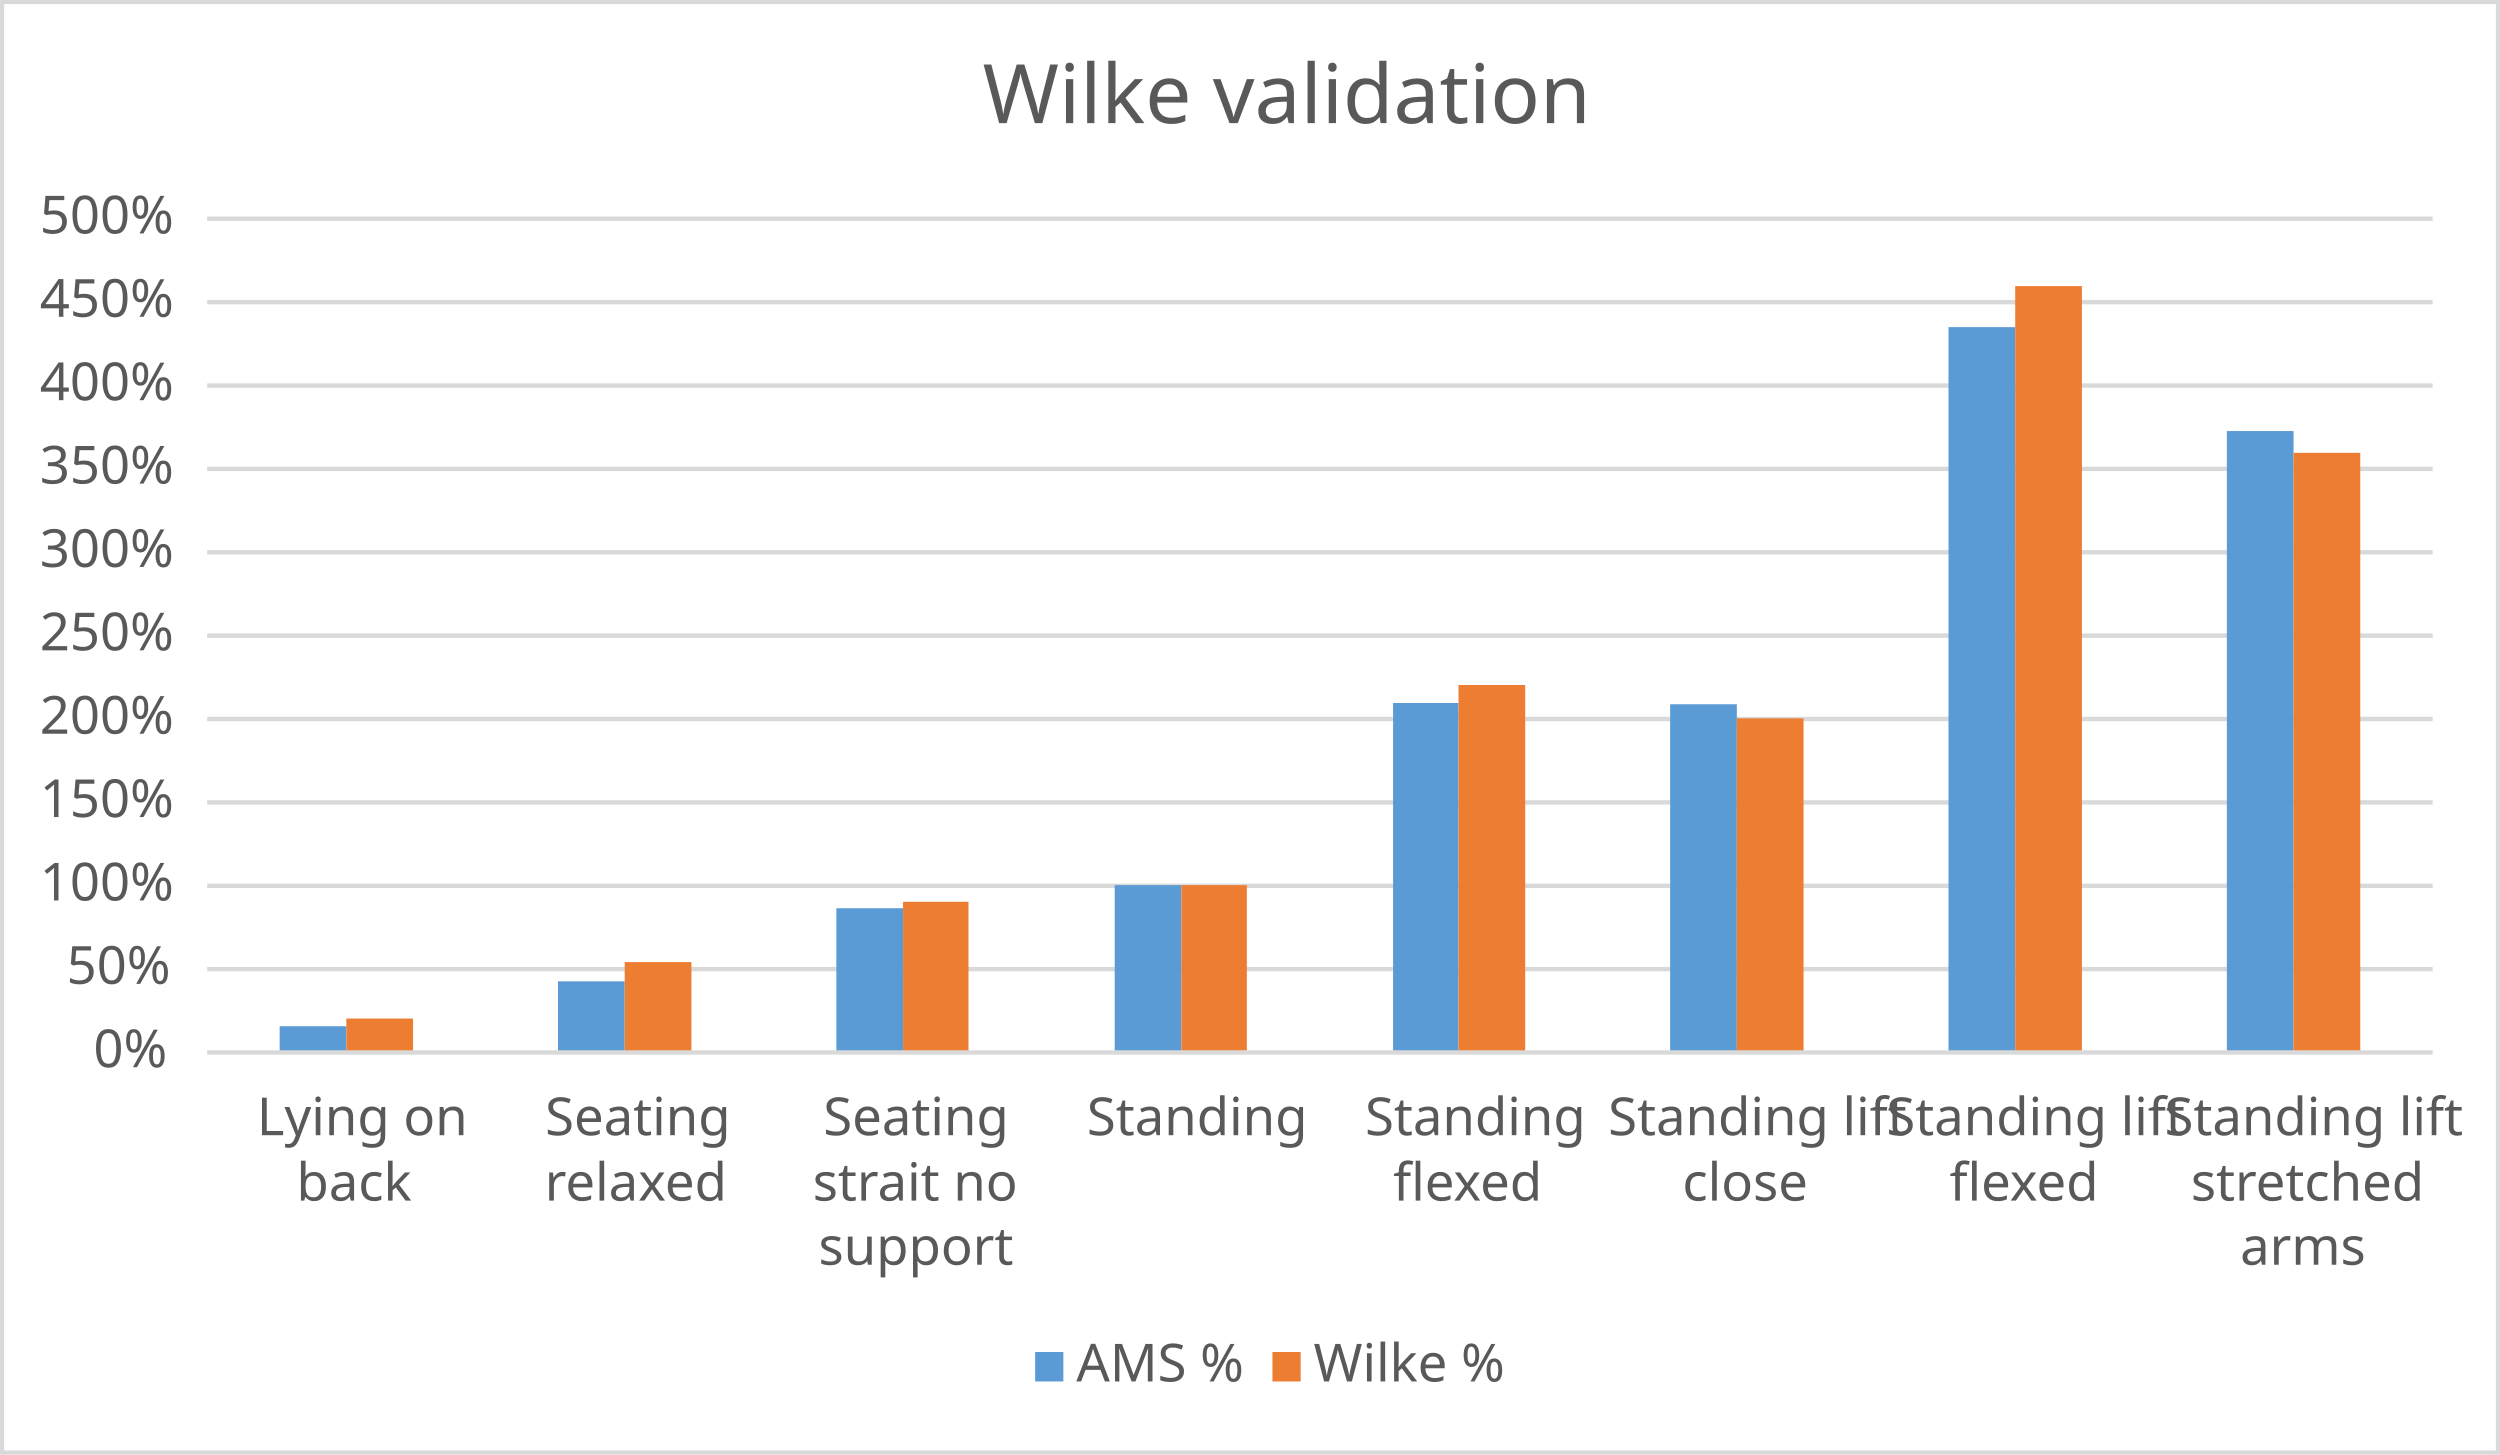
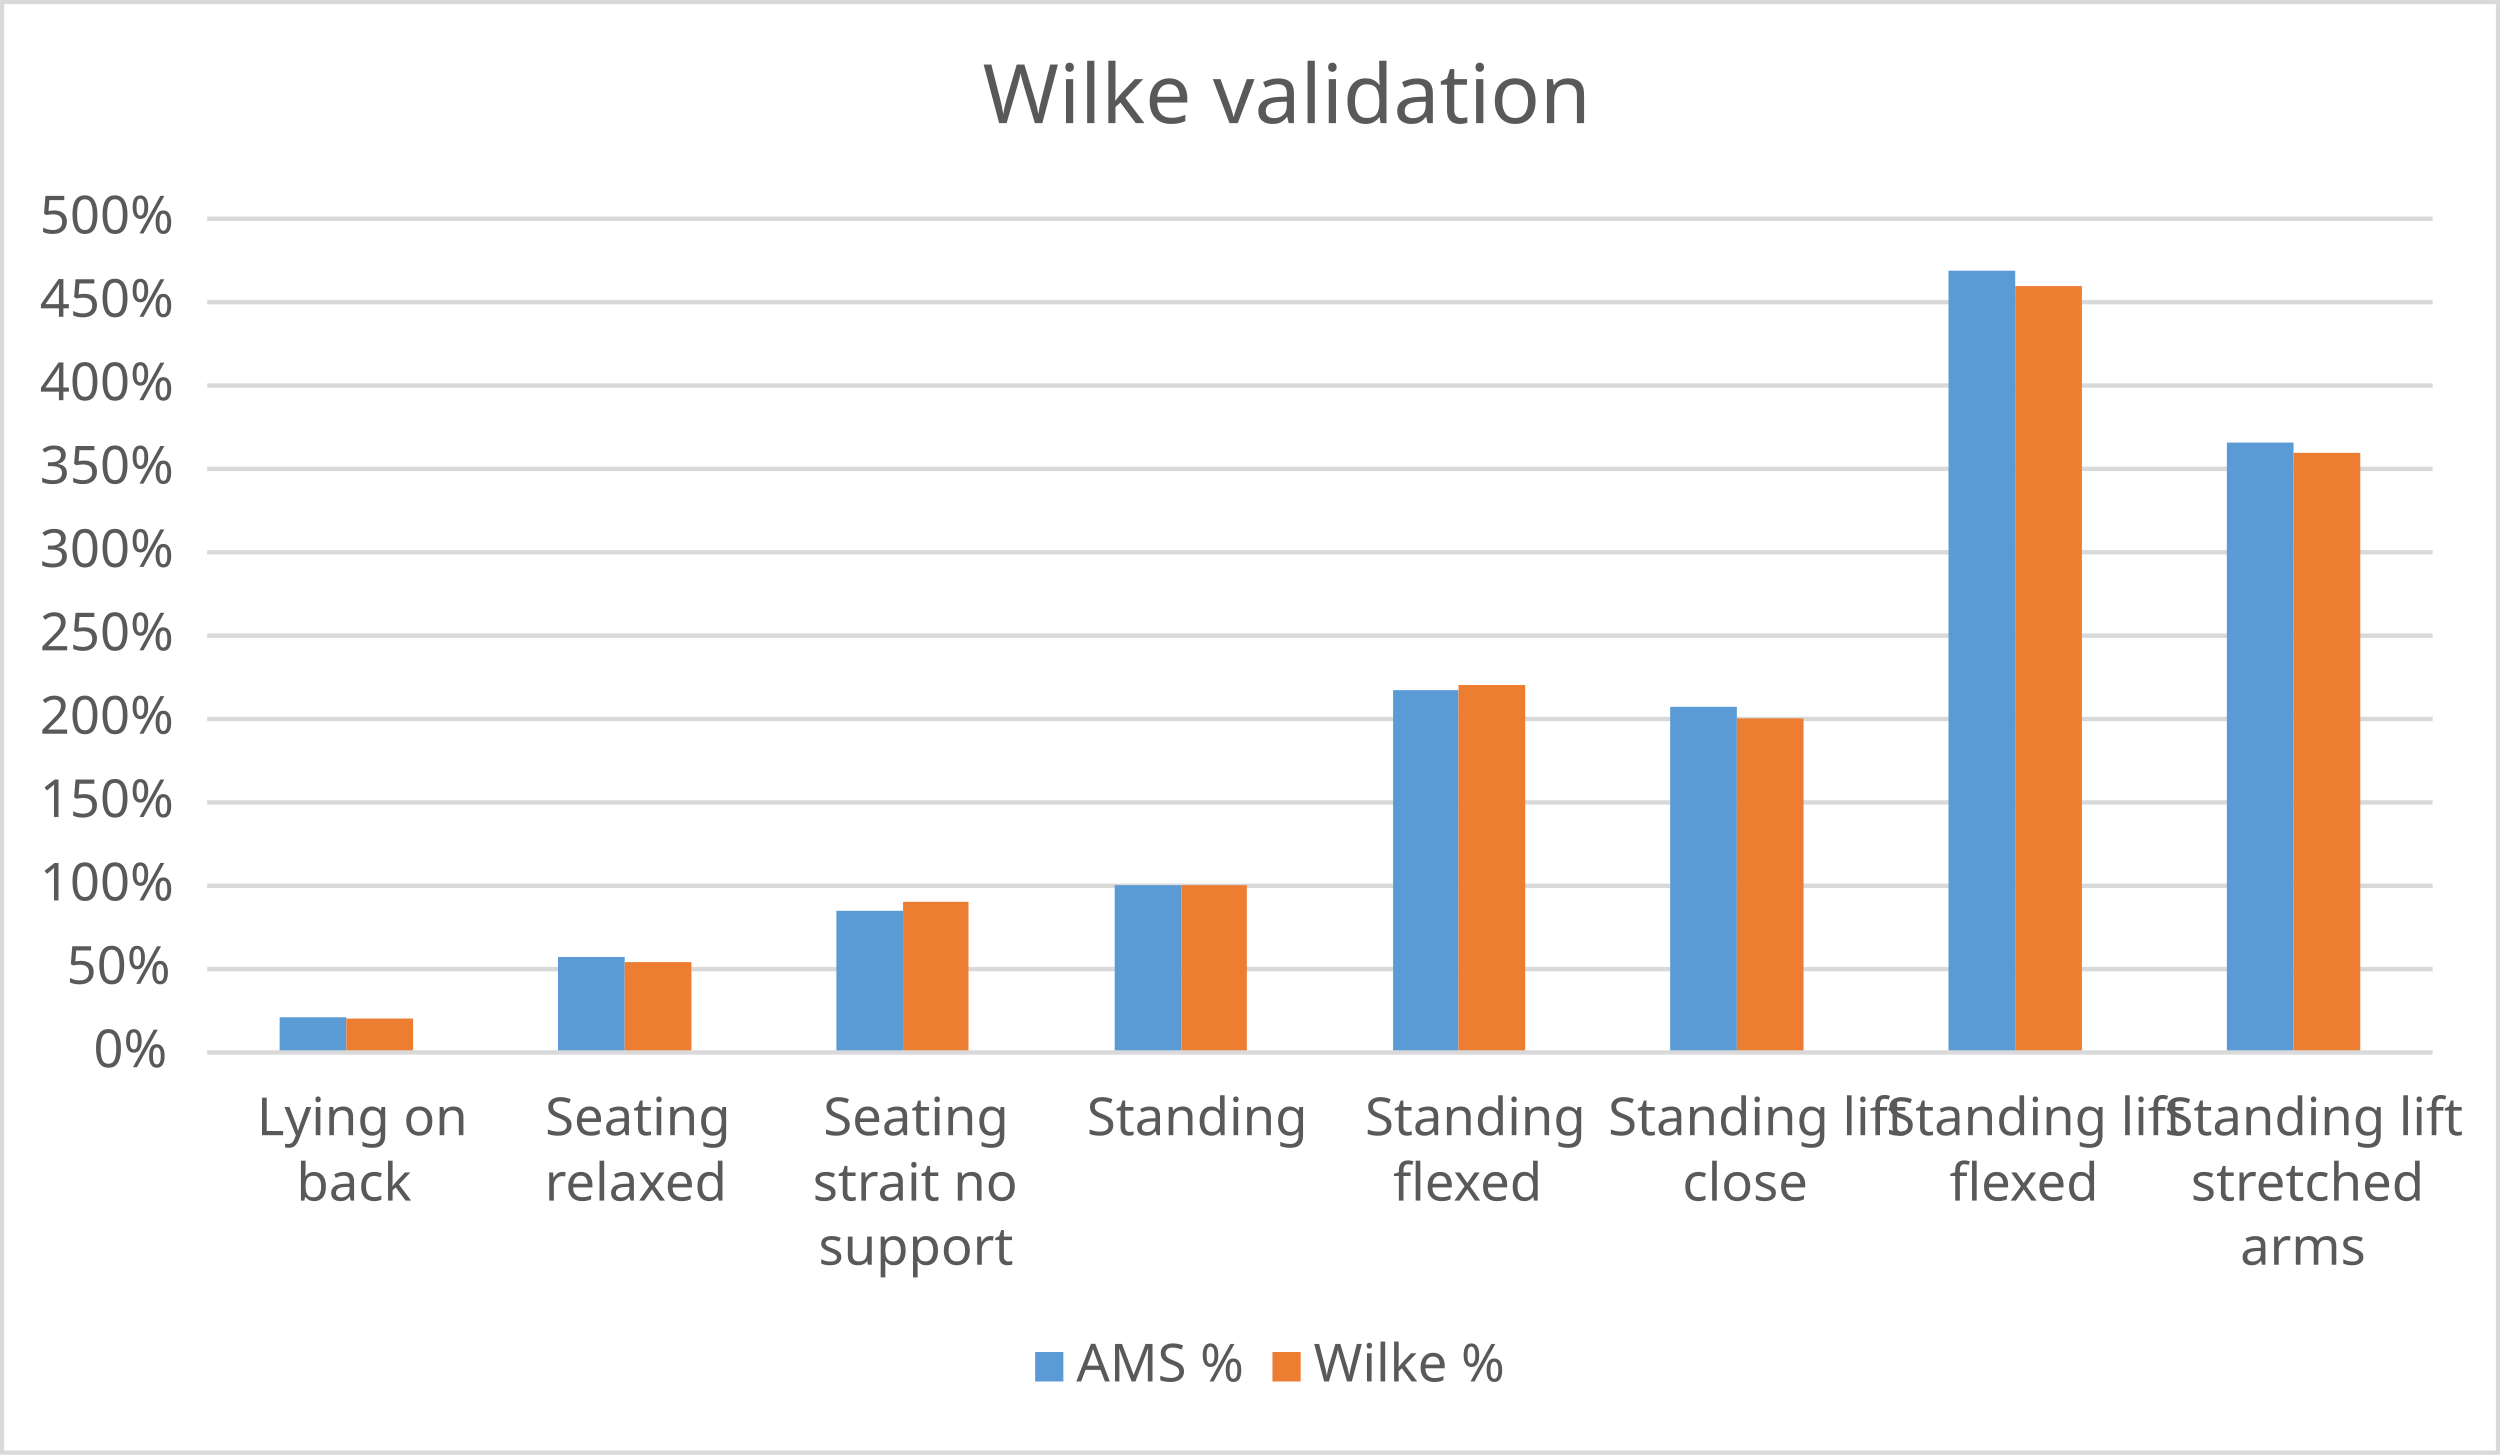
- <svg xmlns="http://www.w3.org/2000/svg" width="1949" height="1134" overflow="hidden">
+ <svg xmlns="http://www.w3.org/2000/svg" width="1949" height="1134" xml:space="preserve" overflow="hidden">
  <defs>
    <clipPath id="clip0">
      <rect x="150" y="800" width="1949" height="1134" />
    </clipPath>
    <clipPath id="clip1">
      <rect x="151" y="800" width="1945" height="1131" />
    </clipPath>
    <clipPath id="clip2">
      <rect x="311" y="970" width="1738" height="653" />
    </clipPath>
    <clipPath id="clip3">
      <rect x="311" y="970" width="1738" height="653" />
    </clipPath>
    <clipPath id="clip4">
      <rect x="151" y="800" width="1945" height="1131" />
    </clipPath>
    <clipPath id="clip5">
      <rect x="151" y="800" width="1945" height="1131" />
    </clipPath>
    <clipPath id="clip6">
      <rect x="151" y="800" width="1945" height="1131" />
    </clipPath>
    <clipPath id="clip7">
      <rect x="151" y="800" width="1945" height="1131" />
    </clipPath>
    <clipPath id="clip8">
      <rect x="151" y="800" width="1945" height="1131" />
    </clipPath>
    <clipPath id="clip9">
      <rect x="151" y="800" width="1945" height="1131" />
    </clipPath>
    <clipPath id="clip10">
      <rect x="151" y="800" width="1945" height="1131" />
    </clipPath>
    <clipPath id="clip11">
      <rect x="151" y="800" width="1945" height="1131" />
    </clipPath>
    <clipPath id="clip12">
      <rect x="151" y="800" width="1945" height="1131" />
    </clipPath>
    <clipPath id="clip13">
      <rect x="151" y="800" width="1945" height="1131" />
    </clipPath>
    <clipPath id="clip14">
      <rect x="151" y="800" width="1945" height="1131" />
    </clipPath>
    <clipPath id="clip15">
      <rect x="151" y="800" width="1945" height="1131" />
    </clipPath>
    <clipPath id="clip16">
      <rect x="151" y="800" width="1945" height="1131" />
    </clipPath>
    <clipPath id="clip17">
      <rect x="151" y="800" width="1945" height="1131" />
    </clipPath>
    <clipPath id="clip18">
      <rect x="151" y="800" width="1945" height="1131" />
    </clipPath>
    <clipPath id="clip19">
      <rect x="151" y="800" width="1945" height="1131" />
    </clipPath>
    <clipPath id="clip20">
      <rect x="151" y="800" width="1945" height="1131" />
    </clipPath>
    <clipPath id="clip21">
      <rect x="151" y="800" width="1945" height="1131" />
    </clipPath>
    <clipPath id="clip22">
      <rect x="151" y="800" width="1945" height="1131" />
    </clipPath>
    <clipPath id="clip23">
      <rect x="151" y="800" width="1945" height="1131" />
    </clipPath>
    <clipPath id="clip24">
      <rect x="151" y="800" width="1945" height="1131" />
    </clipPath>
    <clipPath id="clip25">
      <rect x="151" y="800" width="1945" height="1131" />
    </clipPath>
    <clipPath id="clip26">
      <rect x="151" y="800" width="1945" height="1131" />
    </clipPath>
    <clipPath id="clip27">
      <rect x="151" y="800" width="1945" height="1131" />
    </clipPath>
    <clipPath id="clip28">
      <rect x="151" y="800" width="1945" height="1131" />
    </clipPath>
    <clipPath id="clip29">
      <rect x="151" y="800" width="1945" height="1131" />
    </clipPath>
    <clipPath id="clip30">
      <rect x="151" y="800" width="1945" height="1131" />
    </clipPath>
    <clipPath id="clip31">
      <rect x="151" y="800" width="1945" height="1131" />
    </clipPath>
    <clipPath id="clip32">
      <rect x="151" y="800" width="1945" height="1131" />
    </clipPath>
    <clipPath id="clip33">
      <rect x="151" y="800" width="1945" height="1131" />
    </clipPath>
    <clipPath id="clip34">
      <rect x="151" y="800" width="1945" height="1131" />
    </clipPath>
    <clipPath id="clip35">
      <rect x="151" y="800" width="1945" height="1131" />
    </clipPath>
    <clipPath id="clip36">
      <rect x="151" y="800" width="1945" height="1131" />
    </clipPath>
    <clipPath id="clip37">
      <rect x="151" y="800" width="1945" height="1131" />
    </clipPath>
  </defs>
  <g clip-path="url(#clip0)" transform="translate(-150 -800)">
    <rect x="151" y="801" width="1946" height="1131" fill="#FFFFFF" />
    <g clip-path="url(#clip1)">
      <path d="M311.5 1555.55 2046.5 1555.55M311.5 1490.55 2046.5 1490.55M311.5 1425.55 2046.5 1425.55M311.5 1360.54 2046.5 1360.54M311.5 1295.54 2046.5 1295.54M311.5 1230.54 2046.5 1230.54M311.5 1165.54 2046.5 1165.54M311.5 1100.54 2046.5 1100.54M311.5 1035.53 2046.5 1035.53M311.5 970.5 2046.5 970.5" stroke="#D9D9D9" stroke-width="3.438" stroke-linejoin="round" stroke-miterlimit="10" fill="none" />
    </g>
    <g clip-path="url(#clip2)">
-       <path d="M368.012 1600.05 420.014 1600.05 420.014 1620 368.012 1620ZM585.019 1565.05 637.021 1565.05 637.021 1620 585.019 1620ZM802.026 1508.05 854.028 1508.05 854.028 1620 802.026 1620ZM1019.03 1490.05 1071.04 1490.05 1071.04 1620 1019.03 1620ZM1236.04 1348.04 1287.04 1348.04 1287.04 1620 1236.04 1620ZM1452.05 1349.04 1504.05 1349.04 1504.05 1620 1452.05 1620ZM1669.05 1055.03 1721.06 1055.03 1721.06 1620 1669.05 1620ZM1886.06 1136.04 1938.06 1136.04 1938.06 1620 1886.06 1620Z" fill="#5B9BD5" />
+       <path d="M368.012 1593.05 420.014 1593.05 420.014 1620 368.012 1620ZM585.019 1546.05 637.021 1546.05 637.021 1620 585.019 1620ZM802.026 1510.05 854.028 1510.05 854.028 1620 802.026 1620ZM1019.03 1490.05 1071.04 1490.05 1071.04 1620 1019.03 1620ZM1236.04 1338.04 1287.04 1338.04 1287.04 1620 1236.04 1620ZM1452.05 1351.04 1504.05 1351.04 1504.05 1620 1452.05 1620ZM1669.05 1011.03 1721.06 1011.03 1721.06 1620 1669.05 1620ZM1886.06 1145.04 1938.06 1145.04 1938.06 1620 1886.06 1620Z" fill="#5B9BD5" />
    </g>
    <g clip-path="url(#clip3)">
      <path d="M420.014 1594.05 472.015 1594.05 472.015 1620 420.014 1620ZM637.021 1550.05 689.023 1550.05 689.023 1620 637.021 1620ZM854.028 1503.05 905.03 1503.05 905.03 1620 854.028 1620ZM1071.04 1490.05 1122.04 1490.05 1122.04 1620 1071.04 1620ZM1287.04 1334.04 1339.04 1334.04 1339.04 1620 1287.04 1620ZM1504.05 1360.04 1556.05 1360.04 1556.05 1620 1504.05 1620ZM1721.06 1023.03 1773.06 1023.03 1773.06 1620 1721.06 1620ZM1938.06 1153.04 1990.07 1153.04 1990.07 1620 1938.06 1620Z" fill="#ED7D31" />
    </g>
    <g clip-path="url(#clip4)">
      <path d="M311.5 1620.5 2046.5 1620.5" stroke="#D9D9D9" stroke-width="3.438" stroke-linejoin="round" stroke-miterlimit="10" fill="none" fill-rule="evenodd" />
    </g>
    <g clip-path="url(#clip5)">
      <text fill="#595959" font-family="Calibri,Calibri_MSFontService,sans-serif" font-weight="400" font-size="41" transform="matrix(1 0 0 1 222.842 1632)">0%</text>
    </g>
    <g clip-path="url(#clip6)">
      <text fill="#595959" font-family="Calibri,Calibri_MSFontService,sans-serif" font-weight="400" font-size="41" transform="matrix(1 0 0 1 201.942 1567)">50%</text>
    </g>
    <g clip-path="url(#clip7)">
      <text fill="#595959" font-family="Calibri,Calibri_MSFontService,sans-serif" font-weight="400" font-size="41" transform="matrix(1 0 0 1 181.042 1502)">100%</text>
    </g>
    <g clip-path="url(#clip8)">
      <text fill="#595959" font-family="Calibri,Calibri_MSFontService,sans-serif" font-weight="400" font-size="41" transform="matrix(1 0 0 1 181.042 1437)">150%</text>
    </g>
    <g clip-path="url(#clip9)">
      <text fill="#595959" font-family="Calibri,Calibri_MSFontService,sans-serif" font-weight="400" font-size="41" transform="matrix(1 0 0 1 181.042 1372)">200%</text>
    </g>
    <g clip-path="url(#clip10)">
      <text fill="#595959" font-family="Calibri,Calibri_MSFontService,sans-serif" font-weight="400" font-size="41" transform="matrix(1 0 0 1 181.042 1307)">250%</text>
    </g>
    <g clip-path="url(#clip11)">
      <text fill="#595959" font-family="Calibri,Calibri_MSFontService,sans-serif" font-weight="400" font-size="41" transform="matrix(1 0 0 1 181.042 1242)">300%</text>
    </g>
    <g clip-path="url(#clip12)">
      <text fill="#595959" font-family="Calibri,Calibri_MSFontService,sans-serif" font-weight="400" font-size="41" transform="matrix(1 0 0 1 181.042 1177)">350%</text>
    </g>
    <g clip-path="url(#clip13)">
      <text fill="#595959" font-family="Calibri,Calibri_MSFontService,sans-serif" font-weight="400" font-size="41" transform="matrix(1 0 0 1 181.042 1112)">400%</text>
    </g>
    <g clip-path="url(#clip14)">
      <text fill="#595959" font-family="Calibri,Calibri_MSFontService,sans-serif" font-weight="400" font-size="41" transform="matrix(1 0 0 1 181.042 1047)">450%</text>
    </g>
    <g clip-path="url(#clip15)">
      <text fill="#595959" font-family="Calibri,Calibri_MSFontService,sans-serif" font-weight="400" font-size="41" transform="matrix(1 0 0 1 181.042 982)">500%</text>
    </g>
    <g clip-path="url(#clip16)">
      <text fill="#595959" font-family="Calibri,Calibri_MSFontService,sans-serif" font-weight="400" font-size="41" transform="matrix(1 0 0 1 350.27 1685)">Lying on</text>
    </g>
    <g clip-path="url(#clip17)">
      <text fill="#595959" font-family="Calibri,Calibri_MSFontService,sans-serif" font-weight="400" font-size="41" transform="matrix(1 0 0 1 381.128 1736)">back</text>
    </g>
    <g clip-path="url(#clip18)">
      <text fill="#595959" font-family="Calibri,Calibri_MSFontService,sans-serif" font-weight="400" font-size="41" transform="matrix(1 0 0 1 575 1685)">Seating</text>
    </g>
    <g clip-path="url(#clip19)">
      <text fill="#595959" font-family="Calibri,Calibri_MSFontService,sans-serif" font-weight="400" font-size="41" transform="matrix(1 0 0 1 574.691 1736)">relaxed</text>
    </g>
    <g clip-path="url(#clip20)">
      <text fill="#595959" font-family="Calibri,Calibri_MSFontService,sans-serif" font-weight="400" font-size="41" transform="matrix(1 0 0 1 791.87 1685)">Seating</text>
    </g>
    <g clip-path="url(#clip21)">
      <text fill="#595959" font-family="Calibri,Calibri_MSFontService,sans-serif" font-weight="400" font-size="41" transform="matrix(1 0 0 1 783.608 1736)">strait no</text>
    </g>
    <g clip-path="url(#clip22)">
      <text fill="#595959" font-family="Calibri,Calibri_MSFontService,sans-serif" font-weight="400" font-size="41" transform="matrix(1 0 0 1 788.111 1786)">support</text>
    </g>
    <g clip-path="url(#clip23)">
      <text fill="#595959" font-family="Calibri,Calibri_MSFontService,sans-serif" font-weight="400" font-size="41" transform="matrix(1 0 0 1 997.327 1685)">Standing</text>
    </g>
    <g clip-path="url(#clip24)">
      <text fill="#595959" font-family="Calibri,Calibri_MSFontService,sans-serif" font-weight="400" font-size="41" transform="matrix(1 0 0 1 1214.2 1685)">Standing</text>
    </g>
    <g clip-path="url(#clip25)">
      <text fill="#595959" font-family="Calibri,Calibri_MSFontService,sans-serif" font-weight="400" font-size="41" transform="matrix(1 0 0 1 1236.08 1736)">flexed</text>
    </g>
    <g clip-path="url(#clip26)">
      <text fill="#595959" font-family="Calibri,Calibri_MSFontService,sans-serif" font-weight="400" font-size="41" transform="matrix(1 0 0 1 1403.74 1685)">Standing lift</text>
    </g>
    <g clip-path="url(#clip27)">
      <text fill="#595959" font-family="Calibri,Calibri_MSFontService,sans-serif" font-weight="400" font-size="41" transform="matrix(1 0 0 1 1461.62 1736)">close</text>
    </g>
    <g clip-path="url(#clip28)">
      <text fill="#595959" font-family="Calibri,Calibri_MSFontService,sans-serif" font-weight="400" font-size="41" transform="matrix(1 0 0 1 1620.61 1685)">Standing lift</text>
    </g>
    <g clip-path="url(#clip29)">
      <text fill="#595959" font-family="Calibri,Calibri_MSFontService,sans-serif" font-weight="400" font-size="41" transform="matrix(1 0 0 1 1669.82 1736)">flexed</text>
    </g>
    <g clip-path="url(#clip30)">
      <text fill="#595959" font-family="Calibri,Calibri_MSFontService,sans-serif" font-weight="400" font-size="41" transform="matrix(1 0 0 1 1837.48 1685)">Standing lift</text>
    </g>
    <g clip-path="url(#clip31)">
      <text fill="#595959" font-family="Calibri,Calibri_MSFontService,sans-serif" font-weight="400" font-size="41" transform="matrix(1 0 0 1 1858.01 1736)">stretched</text>
    </g>
    <g clip-path="url(#clip32)">
      <text fill="#595959" font-family="Calibri,Calibri_MSFontService,sans-serif" font-weight="400" font-size="41" transform="matrix(1 0 0 1 1896.41 1786)">arms</text>
    </g>
    <g clip-path="url(#clip33)">
      <text fill="#595959" font-family="Calibri,Calibri_MSFontService,sans-serif" font-weight="400" font-size="64" transform="matrix(1 0 0 1 916.071 896)">Wilke validation</text>
    </g>
    <g clip-path="url(#clip34)">
      <rect x="957" y="1854" width="22" height="23" fill="#5B9BD5" />
    </g>
    <g clip-path="url(#clip35)">
      <text fill="#595959" font-family="Calibri,Calibri_MSFontService,sans-serif" font-weight="400" font-size="41" transform="matrix(1 0 0 1 989.085 1877)">AMS %</text>
    </g>
    <g clip-path="url(#clip36)">
      <rect x="1142" y="1854" width="22" height="23" fill="#ED7D31" />
    </g>
    <g clip-path="url(#clip37)">
      <text fill="#595959" font-family="Calibri,Calibri_MSFontService,sans-serif" font-weight="400" font-size="41" transform="matrix(1 0 0 1 1174.07 1877)">Wilke %</text>
    </g>
    <rect x="151.5" y="801.5" width="1946" height="1131" stroke="#D9D9D9" stroke-width="3.438" stroke-linejoin="round" stroke-miterlimit="10" fill="none" />
  </g>
</svg>
